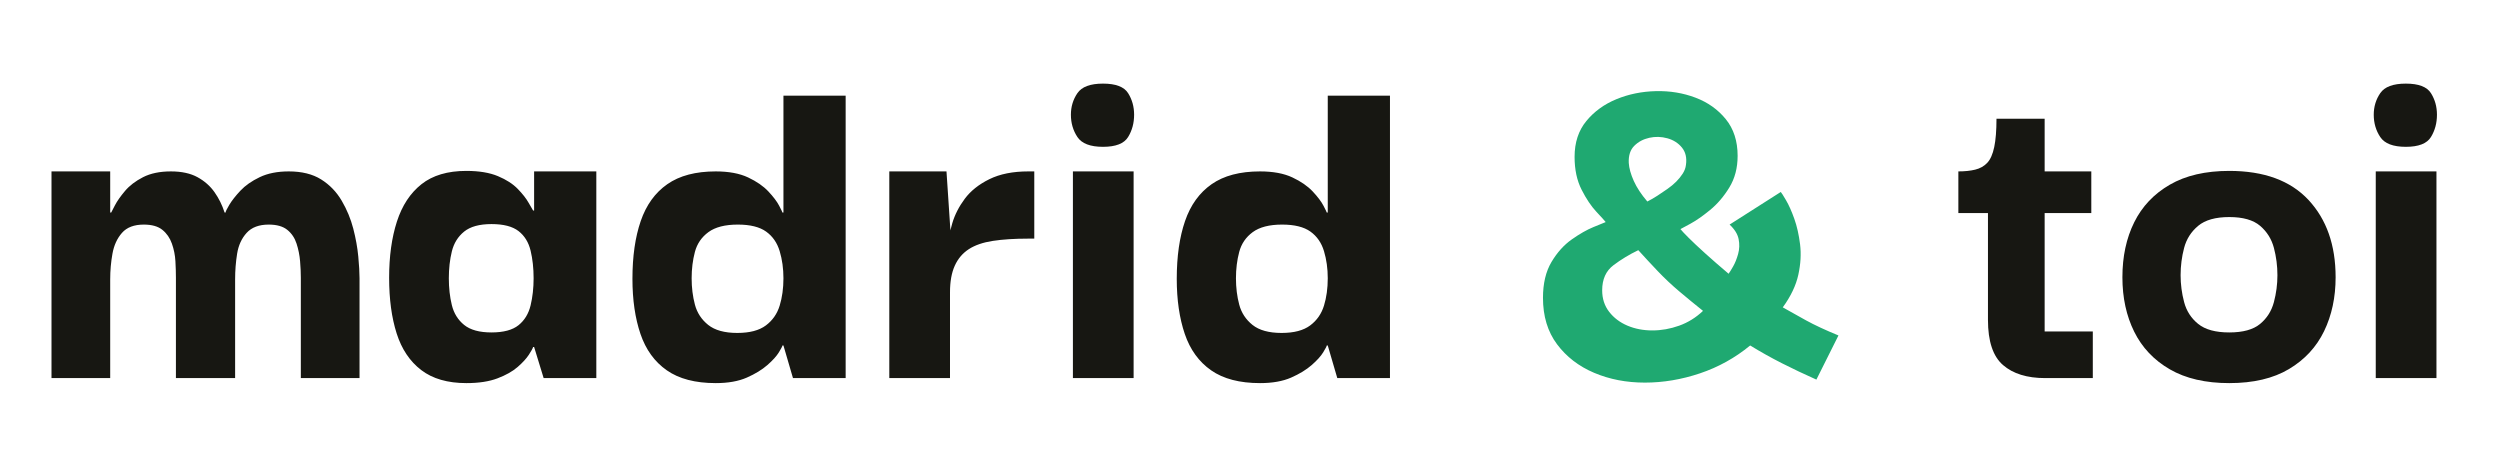
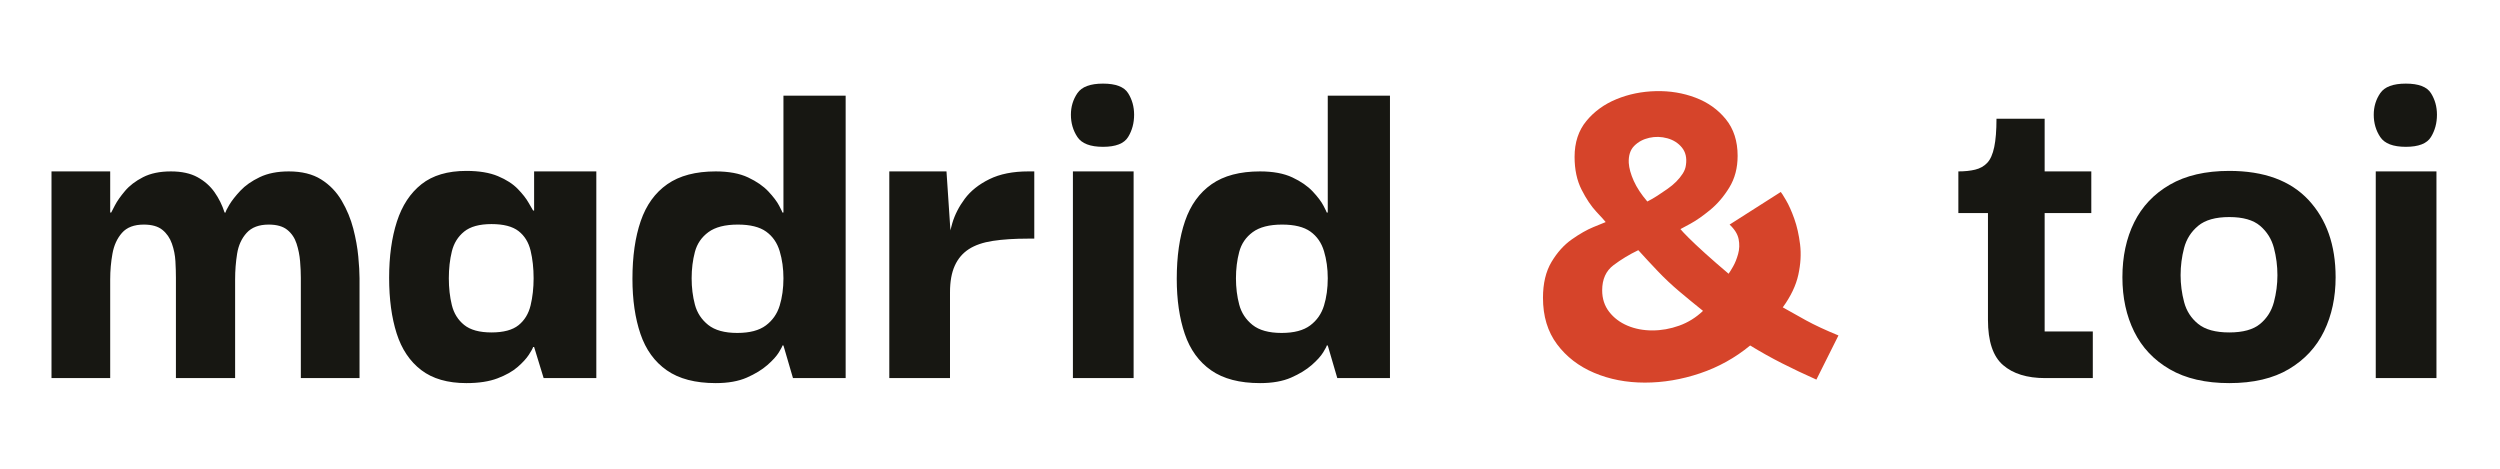
<svg xmlns="http://www.w3.org/2000/svg" width="299" height="56" viewBox="0 0 299 56">
  <path d="M9.18 0L2.16 0L2.16-24.72L9.18-24.72L9.18-19.80L9.30-19.80Q9.36-19.92 9.75-20.67Q10.14-21.42 10.95-22.38Q11.76-23.34 13.11-24.03Q14.46-24.72 16.44-24.72Q18.36-24.72 19.62-24.03Q20.88-23.34 21.66-22.23Q22.44-21.12 22.86-19.80L22.98-19.80Q22.98-19.98 23.43-20.73Q23.88-21.48 24.75-22.41Q25.62-23.34 27.06-24.03Q28.50-24.72 30.54-24.72Q32.88-24.72 34.41-23.76Q35.94-22.80 36.87-21.21Q37.80-19.62 38.25-17.88Q38.70-16.14 38.85-14.55Q39-12.96 39-11.94L39 0L31.98 0L31.98-12Q31.98-12.90 31.89-13.98Q31.80-15.06 31.47-16.08Q31.14-17.10 30.36-17.73Q29.58-18.36 28.14-18.36Q26.40-18.36 25.50-17.37Q24.60-16.38 24.36-14.88Q24.12-13.38 24.12-11.82L24.12 0L17.04 0L17.04-12Q17.04-12.90 16.98-13.98Q16.92-15.06 16.56-16.08Q16.20-17.10 15.42-17.73Q14.64-18.36 13.20-18.36Q11.46-18.36 10.59-17.37Q9.72-16.38 9.45-14.88Q9.18-13.38 9.18-11.82L9.18 0M51.78 0.60Q48.42 0.60 46.38-0.96Q44.34-2.52 43.44-5.34Q42.54-8.16 42.54-12Q42.54-15.84 43.47-18.72Q44.40-21.60 46.41-23.19Q48.42-24.78 51.78-24.78Q54.06-24.78 55.56-24.15Q57.06-23.52 57.93-22.62Q58.80-21.72 59.22-20.97Q59.64-20.22 59.76-20.04L59.88-20.04L59.88-24.72L67.32-24.72L67.32 0L61.02 0L59.88-3.72L59.76-3.72Q59.70-3.48 59.25-2.79Q58.80-2.10 57.90-1.32Q57-0.54 55.50 0.03Q54 0.60 51.78 0.60M54.78-5.46Q56.94-5.46 58.02-6.33Q59.10-7.20 59.46-8.70Q59.82-10.20 59.82-11.94Q59.82-13.74 59.46-15.24Q59.10-16.74 58.02-17.58Q56.94-18.42 54.78-18.42Q52.62-18.42 51.51-17.52Q50.40-16.62 50.04-15.15Q49.68-13.68 49.68-11.94Q49.68-10.20 50.04-8.73Q50.40-7.26 51.51-6.36Q52.62-5.46 54.78-5.46M81.60 0.60Q77.94 0.60 75.75-0.93Q73.56-2.46 72.60-5.28Q71.64-8.10 71.64-11.88Q71.64-15.90 72.63-18.78Q73.62-21.66 75.81-23.19Q78-24.72 81.60-24.72Q83.94-24.72 85.47-24Q87-23.28 87.90-22.32Q88.80-21.36 89.19-20.61Q89.58-19.86 89.58-19.80L89.70-19.80L89.70-33.78L97.14-33.78L97.14 0L90.84 0L89.70-3.90L89.58-3.90Q89.58-3.78 89.16-3.09Q88.74-2.40 87.78-1.56Q86.82-0.72 85.32-0.06Q83.82 0.60 81.60 0.60M84.18-5.40Q86.40-5.40 87.60-6.30Q88.80-7.20 89.25-8.67Q89.70-10.14 89.70-11.94Q89.70-13.68 89.25-15.18Q88.80-16.68 87.63-17.52Q86.46-18.36 84.24-18.36Q81.96-18.36 80.73-17.46Q79.50-16.56 79.11-15.09Q78.72-13.62 78.72-11.94Q78.72-10.26 79.11-8.79Q79.50-7.32 80.70-6.36Q81.90-5.40 84.18-5.40M109.62 0L102.36 0L102.36-24.72L109.20-24.72L109.68-17.52L109.62-12.18L109.62 0M109.62-10.26L109.44-15.78Q109.44-16.98 109.89-18.51Q110.34-20.04 111.39-21.45Q112.44-22.86 114.33-23.79Q116.22-24.72 118.98-24.72L119.70-24.72L119.70-16.68L118.92-16.68Q116.52-16.68 114.75-16.41Q112.98-16.14 111.87-15.42Q110.76-14.70 110.19-13.44Q109.62-12.18 109.62-10.26M131.58 0L124.32 0L124.32-24.72L131.58-24.72L131.58 0M127.92-27.66Q125.64-27.66 124.86-28.83Q124.08-30 124.08-31.50Q124.08-32.94 124.86-34.08Q125.64-35.22 127.92-35.22Q130.20-35.22 130.92-34.08Q131.64-32.94 131.64-31.50Q131.64-30 130.92-28.83Q130.20-27.66 127.92-27.66M146.70 0.60Q143.04 0.60 140.85-0.93Q138.66-2.46 137.70-5.28Q136.74-8.10 136.74-11.88Q136.74-15.90 137.73-18.78Q138.72-21.66 140.91-23.19Q143.10-24.72 146.70-24.72Q149.04-24.72 150.57-24Q152.10-23.28 153-22.32Q153.90-21.36 154.29-20.61Q154.68-19.86 154.68-19.80L154.80-19.80L154.80-33.78L162.24-33.78L162.24 0L155.94 0L154.80-3.90L154.68-3.90Q154.68-3.78 154.26-3.09Q153.84-2.40 152.88-1.56Q151.92-0.72 150.42-0.06Q148.92 0.60 146.70 0.60M149.28-5.40Q151.50-5.40 152.70-6.30Q153.90-7.20 154.35-8.67Q154.80-10.14 154.80-11.94Q154.80-13.68 154.35-15.18Q153.90-16.68 152.73-17.52Q151.56-18.36 149.34-18.36Q147.06-18.36 145.83-17.46Q144.60-16.56 144.21-15.09Q143.82-13.62 143.82-11.94Q143.82-10.26 144.21-8.79Q144.60-7.32 145.80-6.36Q147-5.40 149.28-5.40" fill="#171712" transform="translate(4, 45.22)" />
-   <path d="M215.88-5.10L213.24 0.18Q211.08-0.78 209.13-1.77Q207.18-2.76 205.32-3.90Q202.62-1.68 199.32-0.57Q196.02 0.54 192.72 0.54Q189.42 0.54 186.66-0.63Q183.90-1.80 182.22-4.05Q180.54-6.30 180.54-9.60Q180.54-12.18 181.56-13.89Q182.58-15.60 183.99-16.59Q185.40-17.58 186.57-18.06Q187.74-18.54 188.04-18.66Q187.86-18.90 186.93-19.89Q186-20.88 185.16-22.53Q184.32-24.18 184.32-26.46Q184.32-29.04 185.73-30.75Q187.14-32.46 189.33-33.36Q191.52-34.26 194.04-34.32Q196.56-34.38 198.78-33.54Q201-32.70 202.41-30.96Q203.82-29.22 203.82-26.58Q203.82-24.42 202.83-22.80Q201.84-21.18 200.52-20.10Q199.20-19.02 198.15-18.45Q197.10-17.88 196.98-17.82Q197.22-17.52 197.97-16.77Q198.72-16.02 199.95-14.91Q201.18-13.80 202.74-12.48Q202.92-12.72 203.28-13.35Q203.64-13.98 203.88-14.85Q204.12-15.72 203.94-16.62Q203.76-17.52 202.86-18.36L208.98-22.26Q209.10-22.14 209.61-21.27Q210.12-20.40 210.60-19.05Q211.08-17.70 211.29-15.99Q211.50-14.28 211.08-12.36Q210.66-10.44 209.22-8.46Q210.48-7.74 212.01-6.90Q213.54-6.06 215.88-5.10M199.68-8.04Q198.18-9.24 196.83-10.38Q195.48-11.52 194.28-12.78Q193.08-14.04 191.94-15.30Q190.32-14.52 188.97-13.50Q187.62-12.48 187.62-10.50Q187.62-9 188.46-7.92Q189.30-6.84 190.65-6.27Q192-5.70 193.62-5.70Q195.24-5.70 196.83-6.27Q198.42-6.84 199.68-8.04M193.02-21.12Q193.62-21.42 194.22-21.81Q194.82-22.20 195.42-22.62Q196.02-23.04 196.47-23.49Q196.92-23.94 197.25-24.45Q197.58-24.96 197.64-25.50Q197.82-26.76 197.16-27.57Q196.50-28.38 195.42-28.68Q194.34-28.98 193.26-28.74Q192.18-28.50 191.46-27.78Q190.74-27.06 190.80-25.74Q190.86-24.78 191.40-23.58Q191.94-22.38 193.02-21.12" fill="#1fa971" transform="translate(4, 45.22)" />
+   <path d="M215.88-5.10L213.24 0.18Q211.08-0.78 209.13-1.77Q207.18-2.76 205.32-3.90Q202.62-1.68 199.32-0.57Q196.02 0.54 192.72 0.54Q189.42 0.54 186.66-0.63Q183.90-1.80 182.22-4.05Q180.54-6.30 180.54-9.60Q180.54-12.18 181.56-13.89Q182.58-15.60 183.99-16.59Q185.40-17.58 186.57-18.06Q187.74-18.54 188.04-18.66Q187.86-18.90 186.93-19.89Q186-20.88 185.16-22.53Q184.32-24.18 184.32-26.46Q184.32-29.04 185.73-30.75Q187.14-32.46 189.33-33.36Q191.52-34.26 194.04-34.32Q196.56-34.38 198.78-33.54Q201-32.70 202.41-30.96Q203.82-29.22 203.82-26.58Q203.82-24.42 202.83-22.80Q201.84-21.18 200.52-20.10Q199.20-19.02 198.15-18.45Q197.10-17.88 196.98-17.82Q197.22-17.52 197.97-16.77Q198.72-16.02 199.95-14.91Q201.18-13.80 202.74-12.48Q202.92-12.72 203.28-13.35Q203.64-13.98 203.88-14.85Q204.12-15.72 203.94-16.62Q203.76-17.52 202.86-18.36L208.98-22.26Q209.10-22.14 209.61-21.27Q210.12-20.40 210.60-19.05Q211.08-17.70 211.29-15.99Q211.50-14.28 211.08-12.36Q210.66-10.44 209.22-8.46Q210.48-7.74 212.01-6.90Q213.54-6.06 215.88-5.10M199.68-8.04Q198.18-9.24 196.83-10.38Q195.48-11.52 194.28-12.78Q193.08-14.04 191.94-15.30Q190.32-14.52 188.97-13.50Q187.62-12.48 187.62-10.50Q187.62-9 188.46-7.92Q189.30-6.84 190.65-6.27Q192-5.70 193.62-5.70Q195.24-5.70 196.83-6.27Q198.42-6.84 199.68-8.04M193.02-21.12Q193.62-21.42 194.22-21.81Q194.82-22.20 195.42-22.62Q196.02-23.04 196.47-23.49Q196.92-23.94 197.25-24.45Q197.58-24.96 197.64-25.50Q197.82-26.76 197.16-27.57Q196.50-28.38 195.42-28.68Q194.34-28.98 193.26-28.74Q192.18-28.50 191.46-27.78Q190.74-27.06 190.80-25.74Q190.86-24.78 191.40-23.58Q191.94-22.38 193.02-21.12" fill="#d6442a" transform="translate(4, 45.22)" />
  <path d="M246.30 0L240.60 0Q237.36 0 235.56-1.56Q233.76-3.12 233.76-6.96L233.76-20.46L240.54-20.46L240.54-5.58L246.30-5.58L246.30 0M246.12-19.74L230.22-19.74L230.22-24.72Q231.36-24.72 232.23-24.93Q233.10-25.14 233.67-25.74Q234.24-26.34 234.51-27.63Q234.78-28.92 234.78-31.02L240.54-31.02L240.54-24.72L246.12-24.72L246.12-19.74M262.62 0.60Q258.36 0.60 255.51-1.05Q252.66-2.70 251.25-5.55Q249.84-8.40 249.84-12.06Q249.84-15.78 251.25-18.63Q252.66-21.48 255.51-23.13Q258.36-24.78 262.62-24.78Q268.86-24.78 272.10-21.30Q275.34-17.82 275.34-12.06Q275.34-8.46 273.96-5.61Q272.58-2.76 269.76-1.08Q266.94 0.60 262.62 0.60M262.62-5.46Q265.08-5.46 266.31-6.48Q267.54-7.50 267.96-9.09Q268.38-10.68 268.38-12.30Q268.38-13.98 267.96-15.57Q267.54-17.16 266.31-18.21Q265.08-19.26 262.62-19.26Q260.16-19.26 258.90-18.21Q257.64-17.16 257.22-15.57Q256.80-13.98 256.80-12.30Q256.80-10.68 257.22-9.09Q257.64-7.50 258.90-6.48Q260.16-5.46 262.62-5.46M287.40 0L280.14 0L280.14-24.72L287.40-24.72L287.40 0M283.74-27.66Q281.46-27.66 280.68-28.83Q279.90-30 279.90-31.50Q279.90-32.94 280.68-34.08Q281.46-35.22 283.74-35.22Q286.02-35.22 286.74-34.08Q287.46-32.94 287.46-31.50Q287.46-30 286.74-28.83Q286.02-27.66 283.74-27.66" fill="#171712" transform="translate(4, 45.22)" />
</svg>
